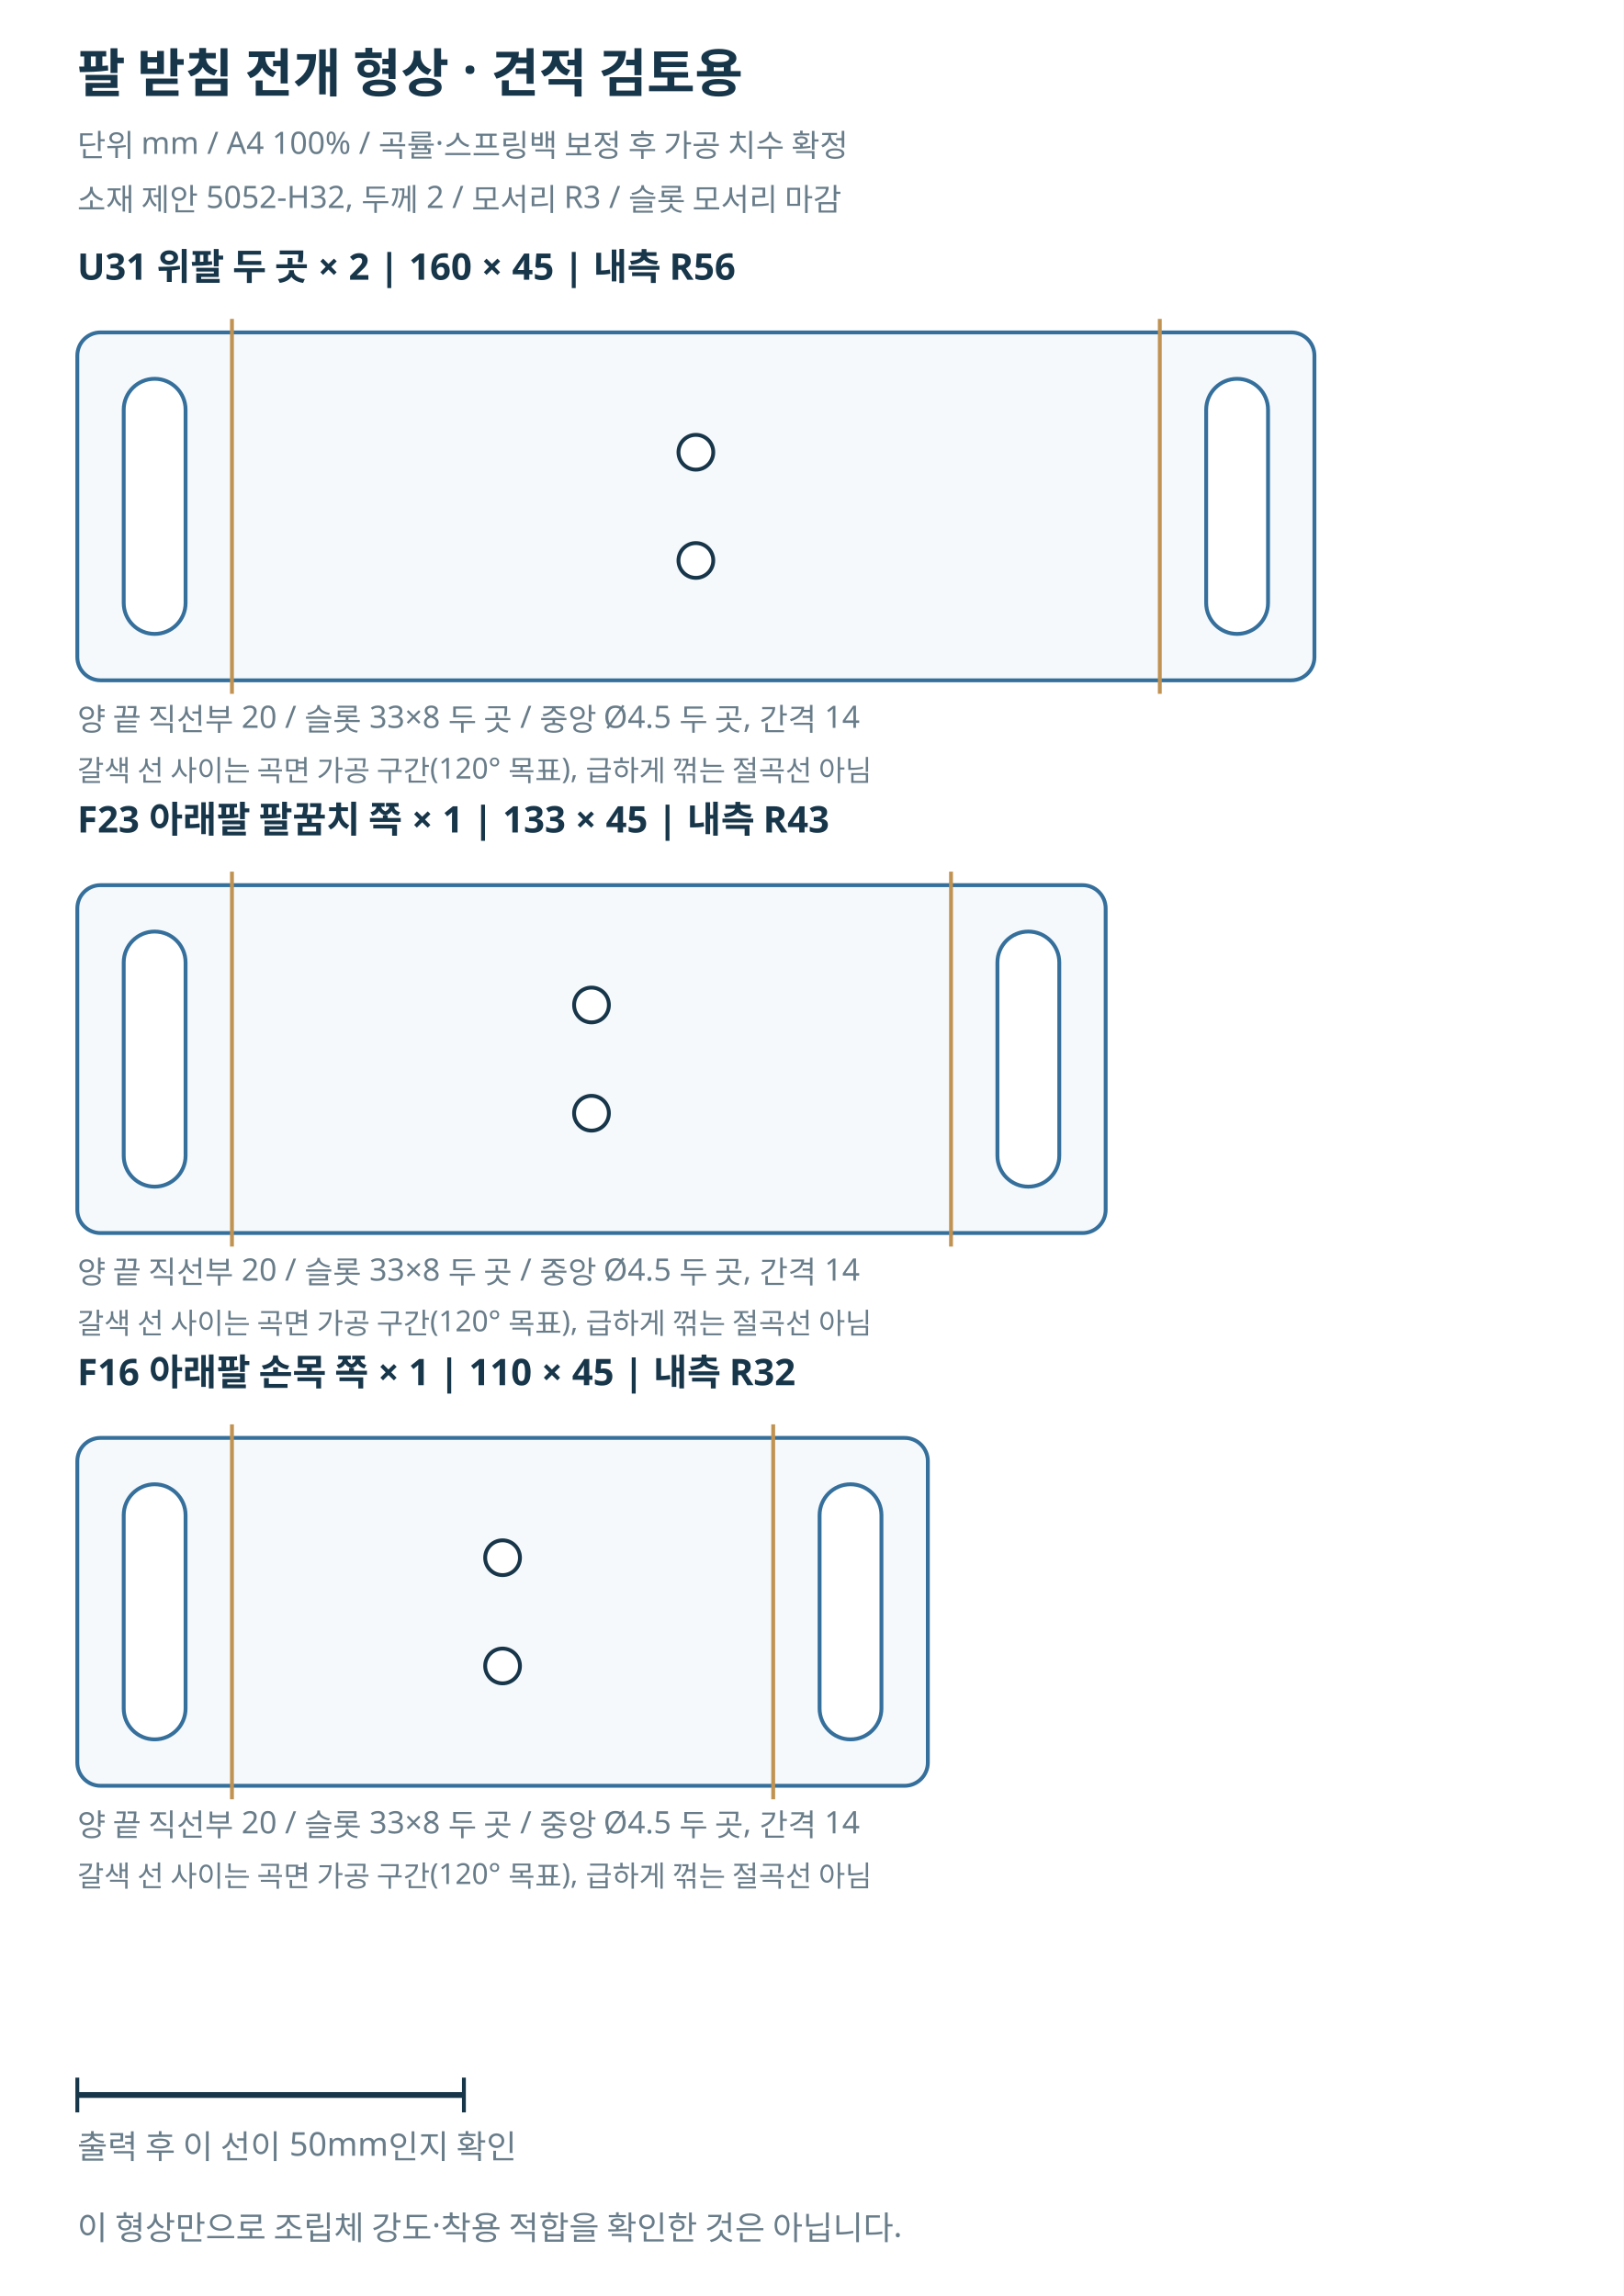
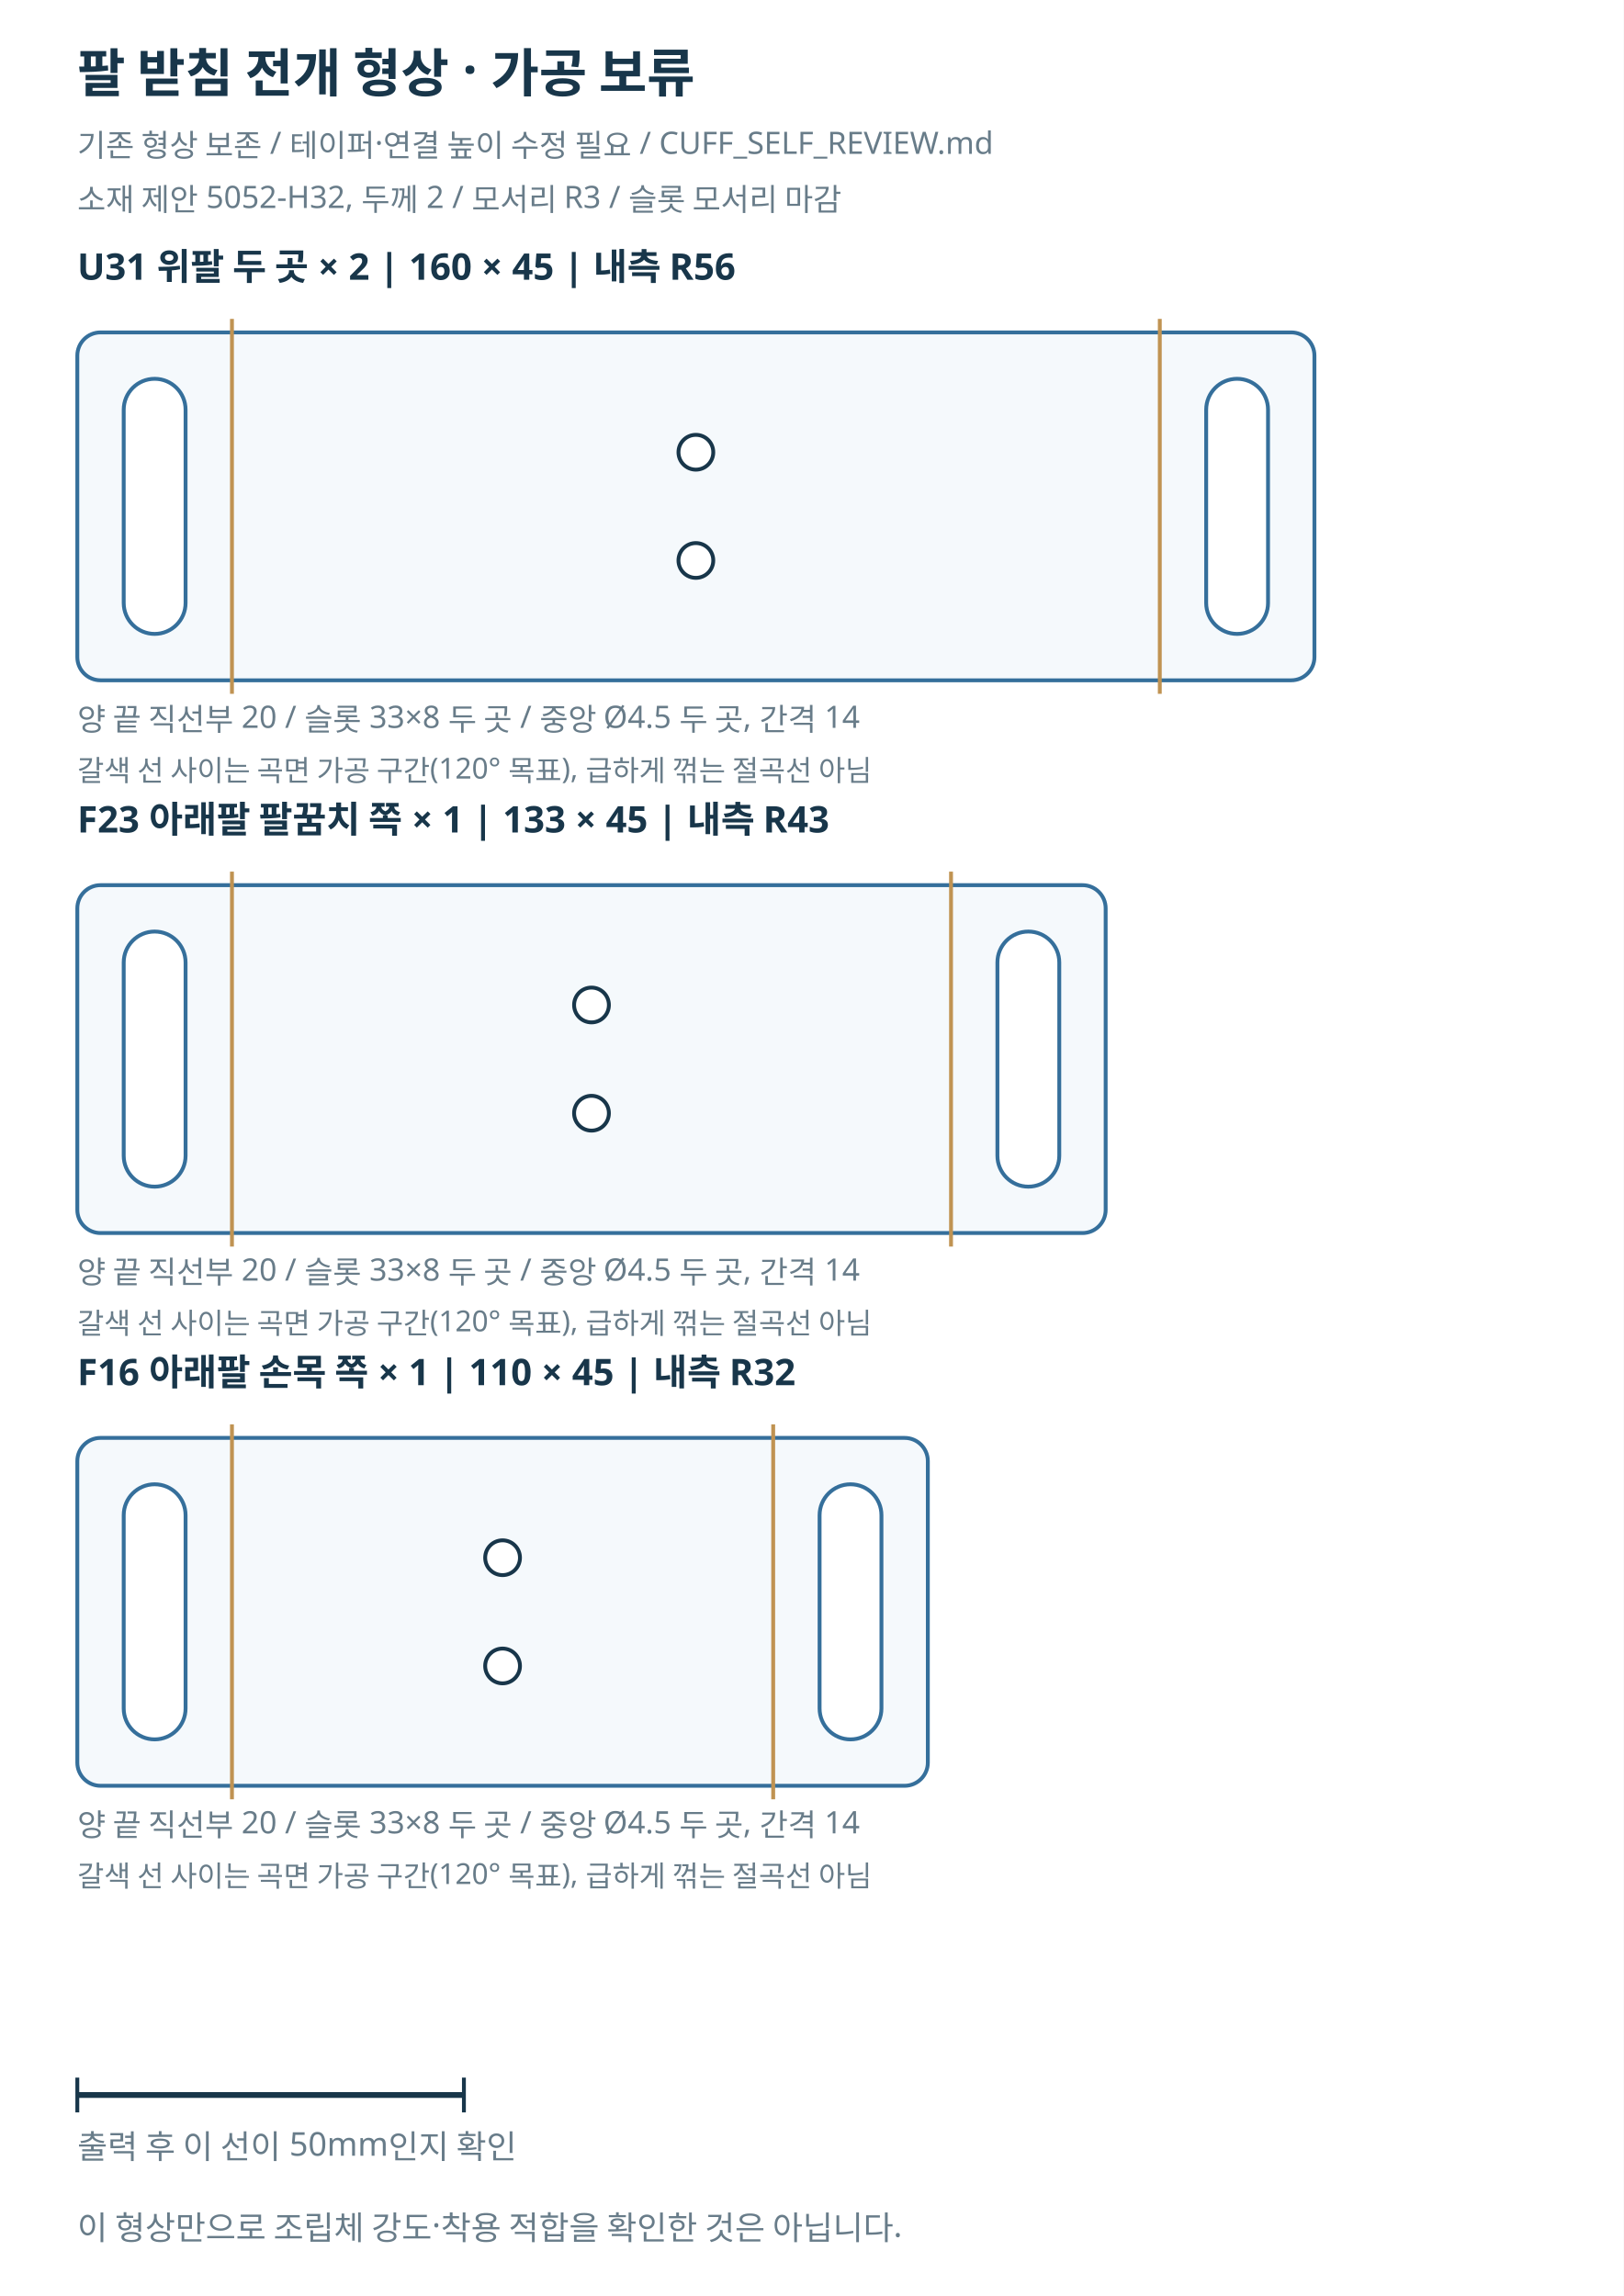
<svg xmlns="http://www.w3.org/2000/svg" width="210mm" height="297mm" viewBox="0 0 840 1188">
  <rect width="840" height="1188" fill="white" />
-   <text x="40" y="24" dominant-baseline="text-before-edge" font-family="Malgun Gothic,sans-serif" font-size="27" font-weight="700" fill="#18364A">팔 받침 전개 형상 · 견적 검토용</text>
-   <text x="40" y="67" dominant-baseline="text-before-edge" font-family="Malgun Gothic,sans-serif" font-size="16" font-weight="400" fill="#687C89">단위 mm / A4 100% / 곡률·스프링백 보정 후 가공 치수 확정</text>
+   <text x="40" y="24" dominant-baseline="text-before-edge" font-family="Malgun Gothic,sans-serif" font-size="27" font-weight="700" fill="#18364A">팔 받침 전개 형상 · 가공 보류</text>
+   <text x="40" y="67" dominant-baseline="text-before-edge" font-family="Malgun Gothic,sans-serif" font-size="16" font-weight="400" fill="#687C89">기존 형상 보존 / 테이퍼·연결 높이 수정 필요 / CUFF_SELF_REVIEW.md</text>
  <text x="40" y="95" dominant-baseline="text-before-edge" font-family="Malgun Gothic,sans-serif" font-size="16" font-weight="400" fill="#687C89">소재 제안 5052-H32, 두께 2 / 모서리 R3 / 슬롯 모서리 마감</text>
  <text x="40" y="130" dominant-baseline="text-before-edge" font-family="Malgun Gothic,sans-serif" font-size="19" font-weight="700" fill="#18364A">U31  위팔 두 곳 × 2  |  160 × 45  |  내측 R56</text>
  <rect x="40" y="172" width="640" height="180" rx="12" fill="#F5F9FC" stroke="#356F9B" stroke-width="2" />
  <rect x="64" y="196.0" width="32" height="132" rx="16" fill="#FFFFFF" stroke="#356F9B" stroke-width="2" />
  <rect x="624" y="196.0" width="32" height="132" rx="16" fill="#FFFFFF" stroke="#356F9B" stroke-width="2" />
  <circle cx="360.0" cy="234.0" r="9.0" fill="#FFFFFF" stroke="#18364A" stroke-width="2" />
  <circle cx="360.0" cy="290.0" r="9.0" fill="#FFFFFF" stroke="#18364A" stroke-width="2" />
  <polyline points="120.000,165.000 120.000,359.000" stroke="#C09352" stroke-width="2" fill="none" />
  <polyline points="600.000,165.000 600.000,359.000" stroke="#C09352" stroke-width="2" fill="none" />
  <text x="40" y="364" dominant-baseline="text-before-edge" font-family="Malgun Gothic,sans-serif" font-size="16" font-weight="400" fill="#687C89">양 끝 직선부 20 / 슬롯 33×8 두 곳 / 중앙 Ø4.5 두 곳, 간격 14</text>
  <text x="40" y="391" dominant-baseline="text-before-edge" font-family="Malgun Gothic,sans-serif" font-size="15" font-weight="400" fill="#687C89">갈색 선 사이는 곡면 가공 구간(120° 목표), 급하게 꺾는 절곡선 아님</text>
  <text x="40" y="416" dominant-baseline="text-before-edge" font-family="Malgun Gothic,sans-serif" font-size="19" font-weight="700" fill="#18364A">F23  아래팔 팔꿈치 쪽 × 1  |  133 × 45  |  내측 R43</text>
  <rect x="40" y="458" width="532" height="180" rx="12" fill="#F5F9FC" stroke="#356F9B" stroke-width="2" />
  <rect x="64" y="482.0" width="32" height="132" rx="16" fill="#FFFFFF" stroke="#356F9B" stroke-width="2" />
  <rect x="516" y="482.0" width="32" height="132" rx="16" fill="#FFFFFF" stroke="#356F9B" stroke-width="2" />
  <circle cx="306.0" cy="520.0" r="9.0" fill="#FFFFFF" stroke="#18364A" stroke-width="2" />
  <circle cx="306.0" cy="576.0" r="9.0" fill="#FFFFFF" stroke="#18364A" stroke-width="2" />
  <polyline points="120.000,451.000 120.000,645.000" stroke="#C09352" stroke-width="2" fill="none" />
  <polyline points="492.000,451.000 492.000,645.000" stroke="#C09352" stroke-width="2" fill="none" />
  <text x="40" y="650" dominant-baseline="text-before-edge" font-family="Malgun Gothic,sans-serif" font-size="16" font-weight="400" fill="#687C89">양 끝 직선부 20 / 슬롯 33×8 두 곳 / 중앙 Ø4.5 두 곳, 간격 14</text>
  <text x="40" y="677" dominant-baseline="text-before-edge" font-family="Malgun Gothic,sans-serif" font-size="15" font-weight="400" fill="#687C89">갈색 선 사이는 곡면 가공 구간(120° 목표), 급하게 꺾는 절곡선 아님</text>
  <text x="40" y="702" dominant-baseline="text-before-edge" font-family="Malgun Gothic,sans-serif" font-size="19" font-weight="700" fill="#18364A">F16  아래팔 손목 쪽 × 1  |  110 × 45  |  내측 R32</text>
  <rect x="40" y="744" width="440" height="180" rx="12" fill="#F5F9FC" stroke="#356F9B" stroke-width="2" />
  <rect x="64" y="768.0" width="32" height="132" rx="16" fill="#FFFFFF" stroke="#356F9B" stroke-width="2" />
  <rect x="424" y="768.0" width="32" height="132" rx="16" fill="#FFFFFF" stroke="#356F9B" stroke-width="2" />
  <circle cx="260.0" cy="806.0" r="9.0" fill="#FFFFFF" stroke="#18364A" stroke-width="2" />
  <circle cx="260.0" cy="862.0" r="9.0" fill="#FFFFFF" stroke="#18364A" stroke-width="2" />
  <polyline points="120.000,737.000 120.000,931.000" stroke="#C09352" stroke-width="2" fill="none" />
  <polyline points="400.000,737.000 400.000,931.000" stroke="#C09352" stroke-width="2" fill="none" />
  <text x="40" y="936" dominant-baseline="text-before-edge" font-family="Malgun Gothic,sans-serif" font-size="16" font-weight="400" fill="#687C89">양 끝 직선부 20 / 슬롯 33×8 두 곳 / 중앙 Ø4.5 두 곳, 간격 14</text>
  <text x="40" y="963" dominant-baseline="text-before-edge" font-family="Malgun Gothic,sans-serif" font-size="15" font-weight="400" fill="#687C89">갈색 선 사이는 곡면 가공 구간(120° 목표), 급하게 꺾는 절곡선 아님</text>
  <polyline points="40.000,1084.000 240.000,1084.000" stroke="#18364A" stroke-width="3" fill="none" />
  <polyline points="40.000,1075.000 40.000,1093.000" stroke="#18364A" stroke-width="2" fill="none" />
  <polyline points="240.000,1075.000 240.000,1093.000" stroke="#18364A" stroke-width="2" fill="none" />
  <text x="40" y="1102" dominant-baseline="text-before-edge" font-family="Malgun Gothic,sans-serif" font-size="17" font-weight="400" fill="#687C89">출력 후 이 선이 50mm인지 확인</text>
  <text x="40" y="1144" dominant-baseline="text-before-edge" font-family="Malgun Gothic,sans-serif" font-size="17" font-weight="400" fill="#687C89">이 형상만으로 조립체 강도·착용 적합을 확인한 것은 아닙니다.</text>
</svg>
